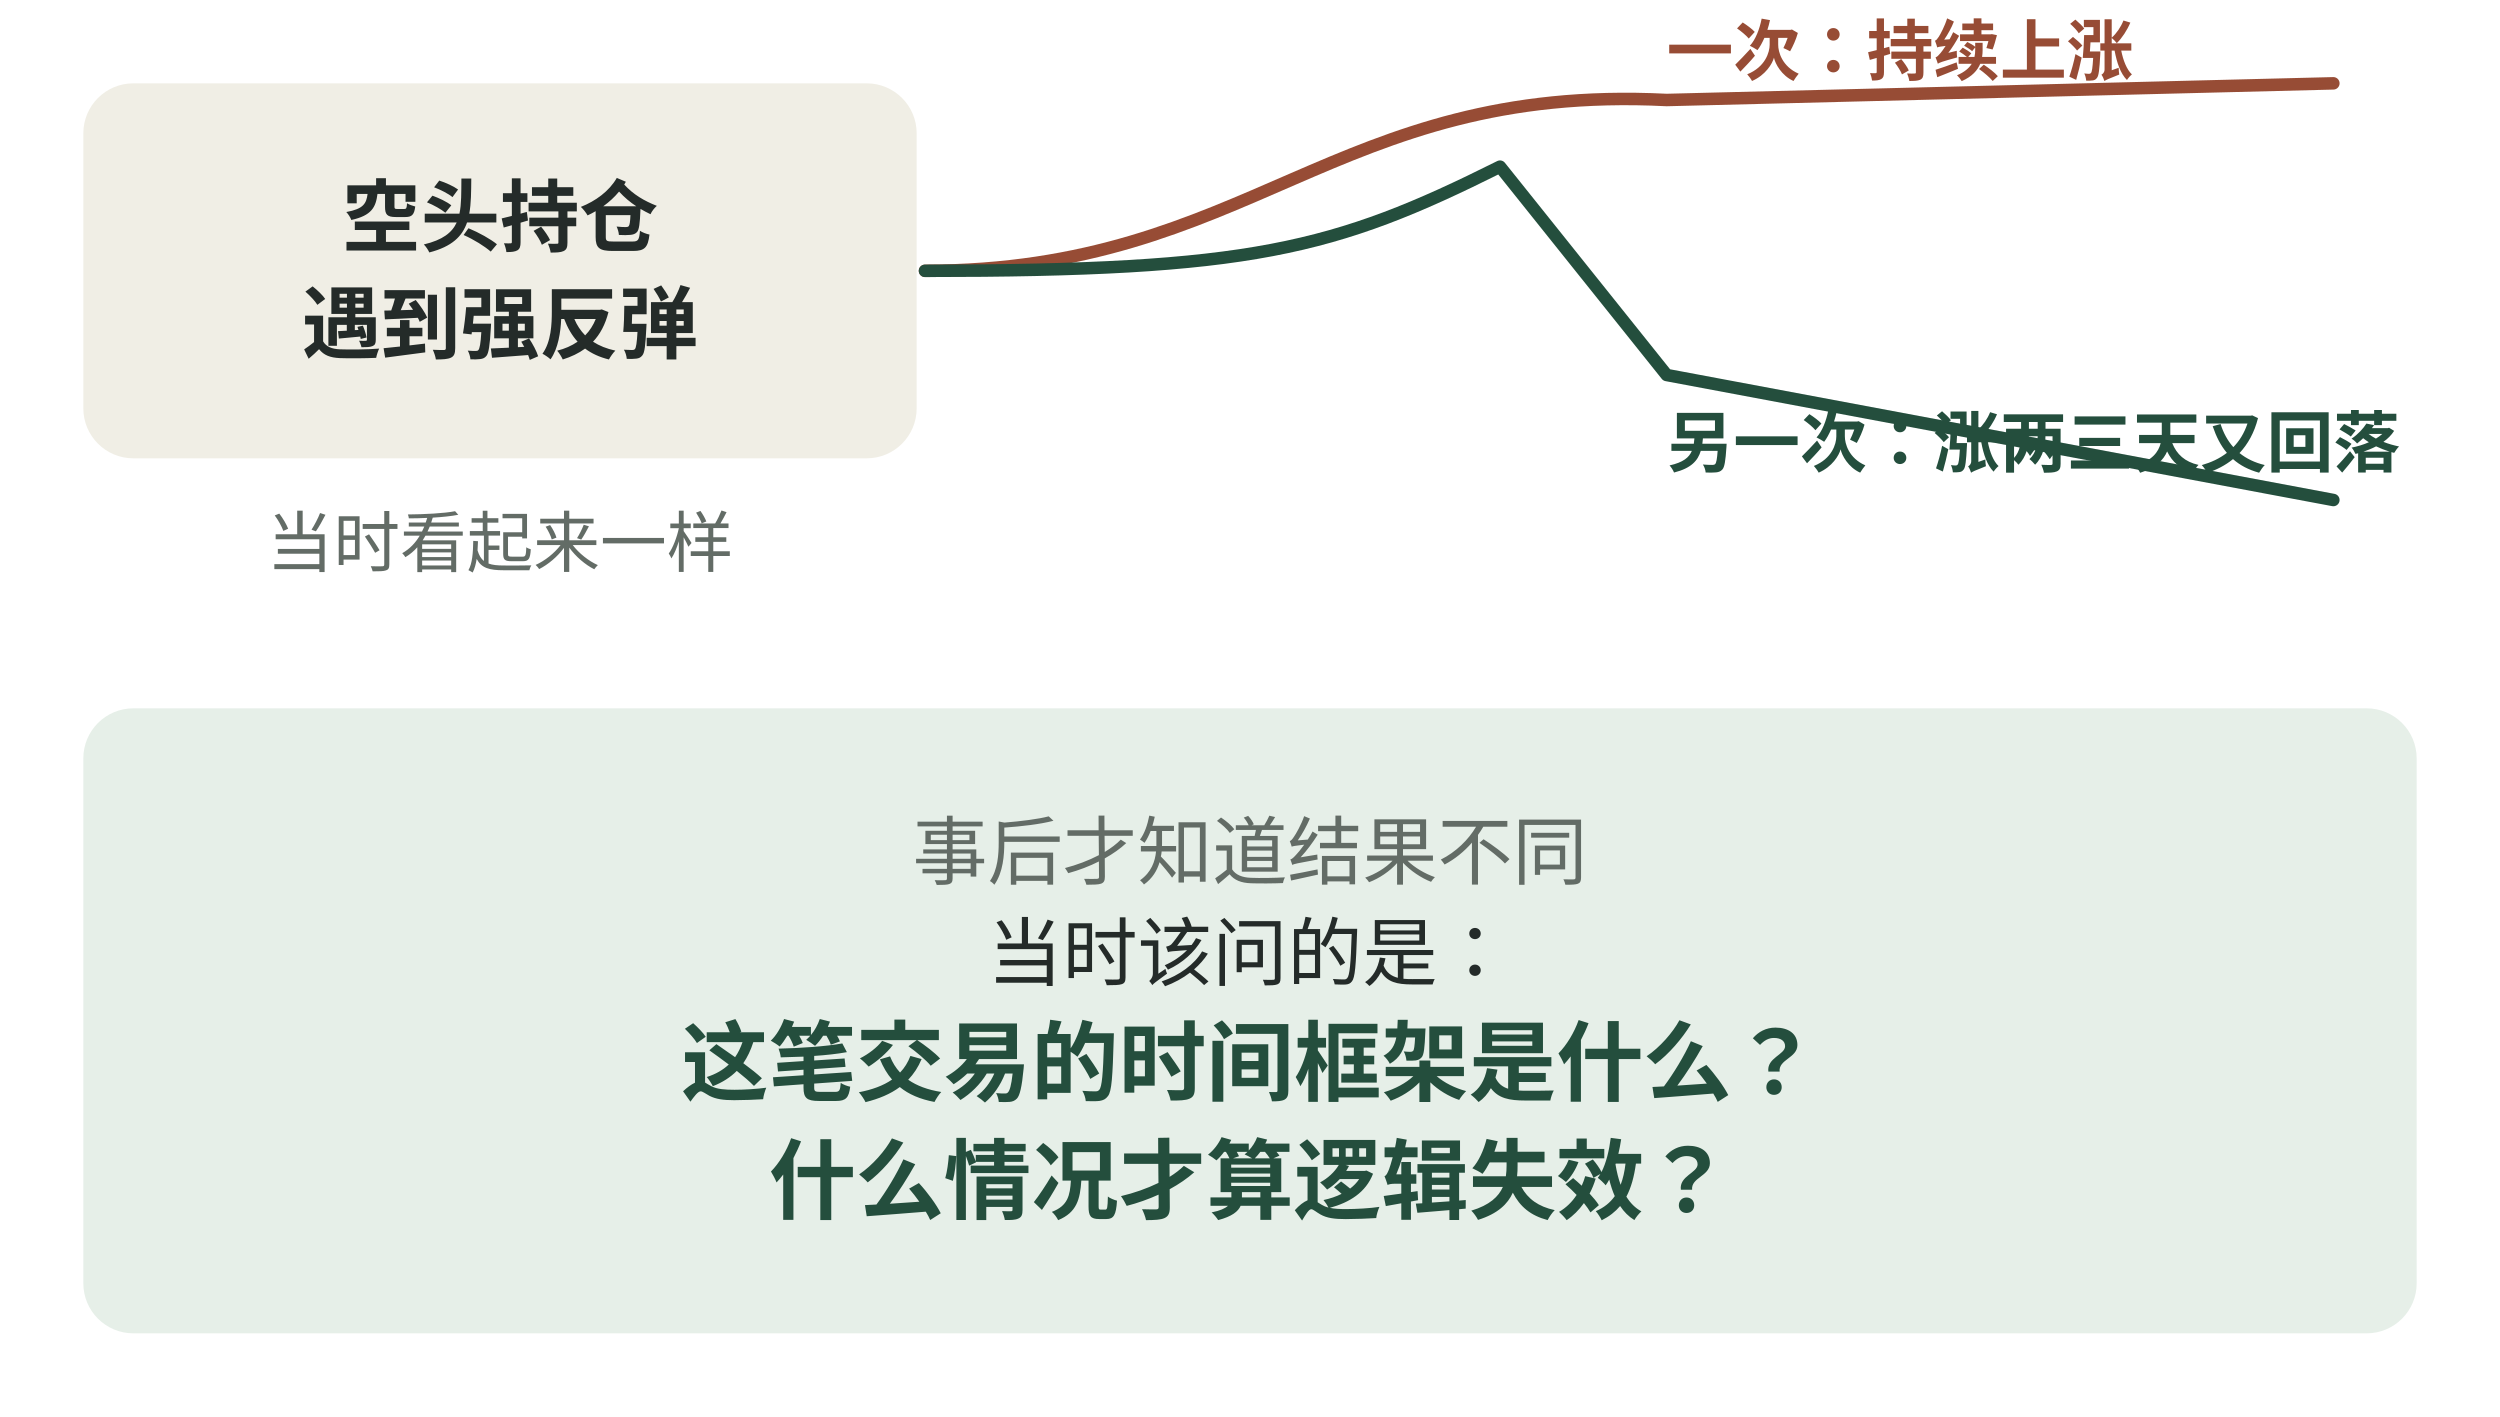
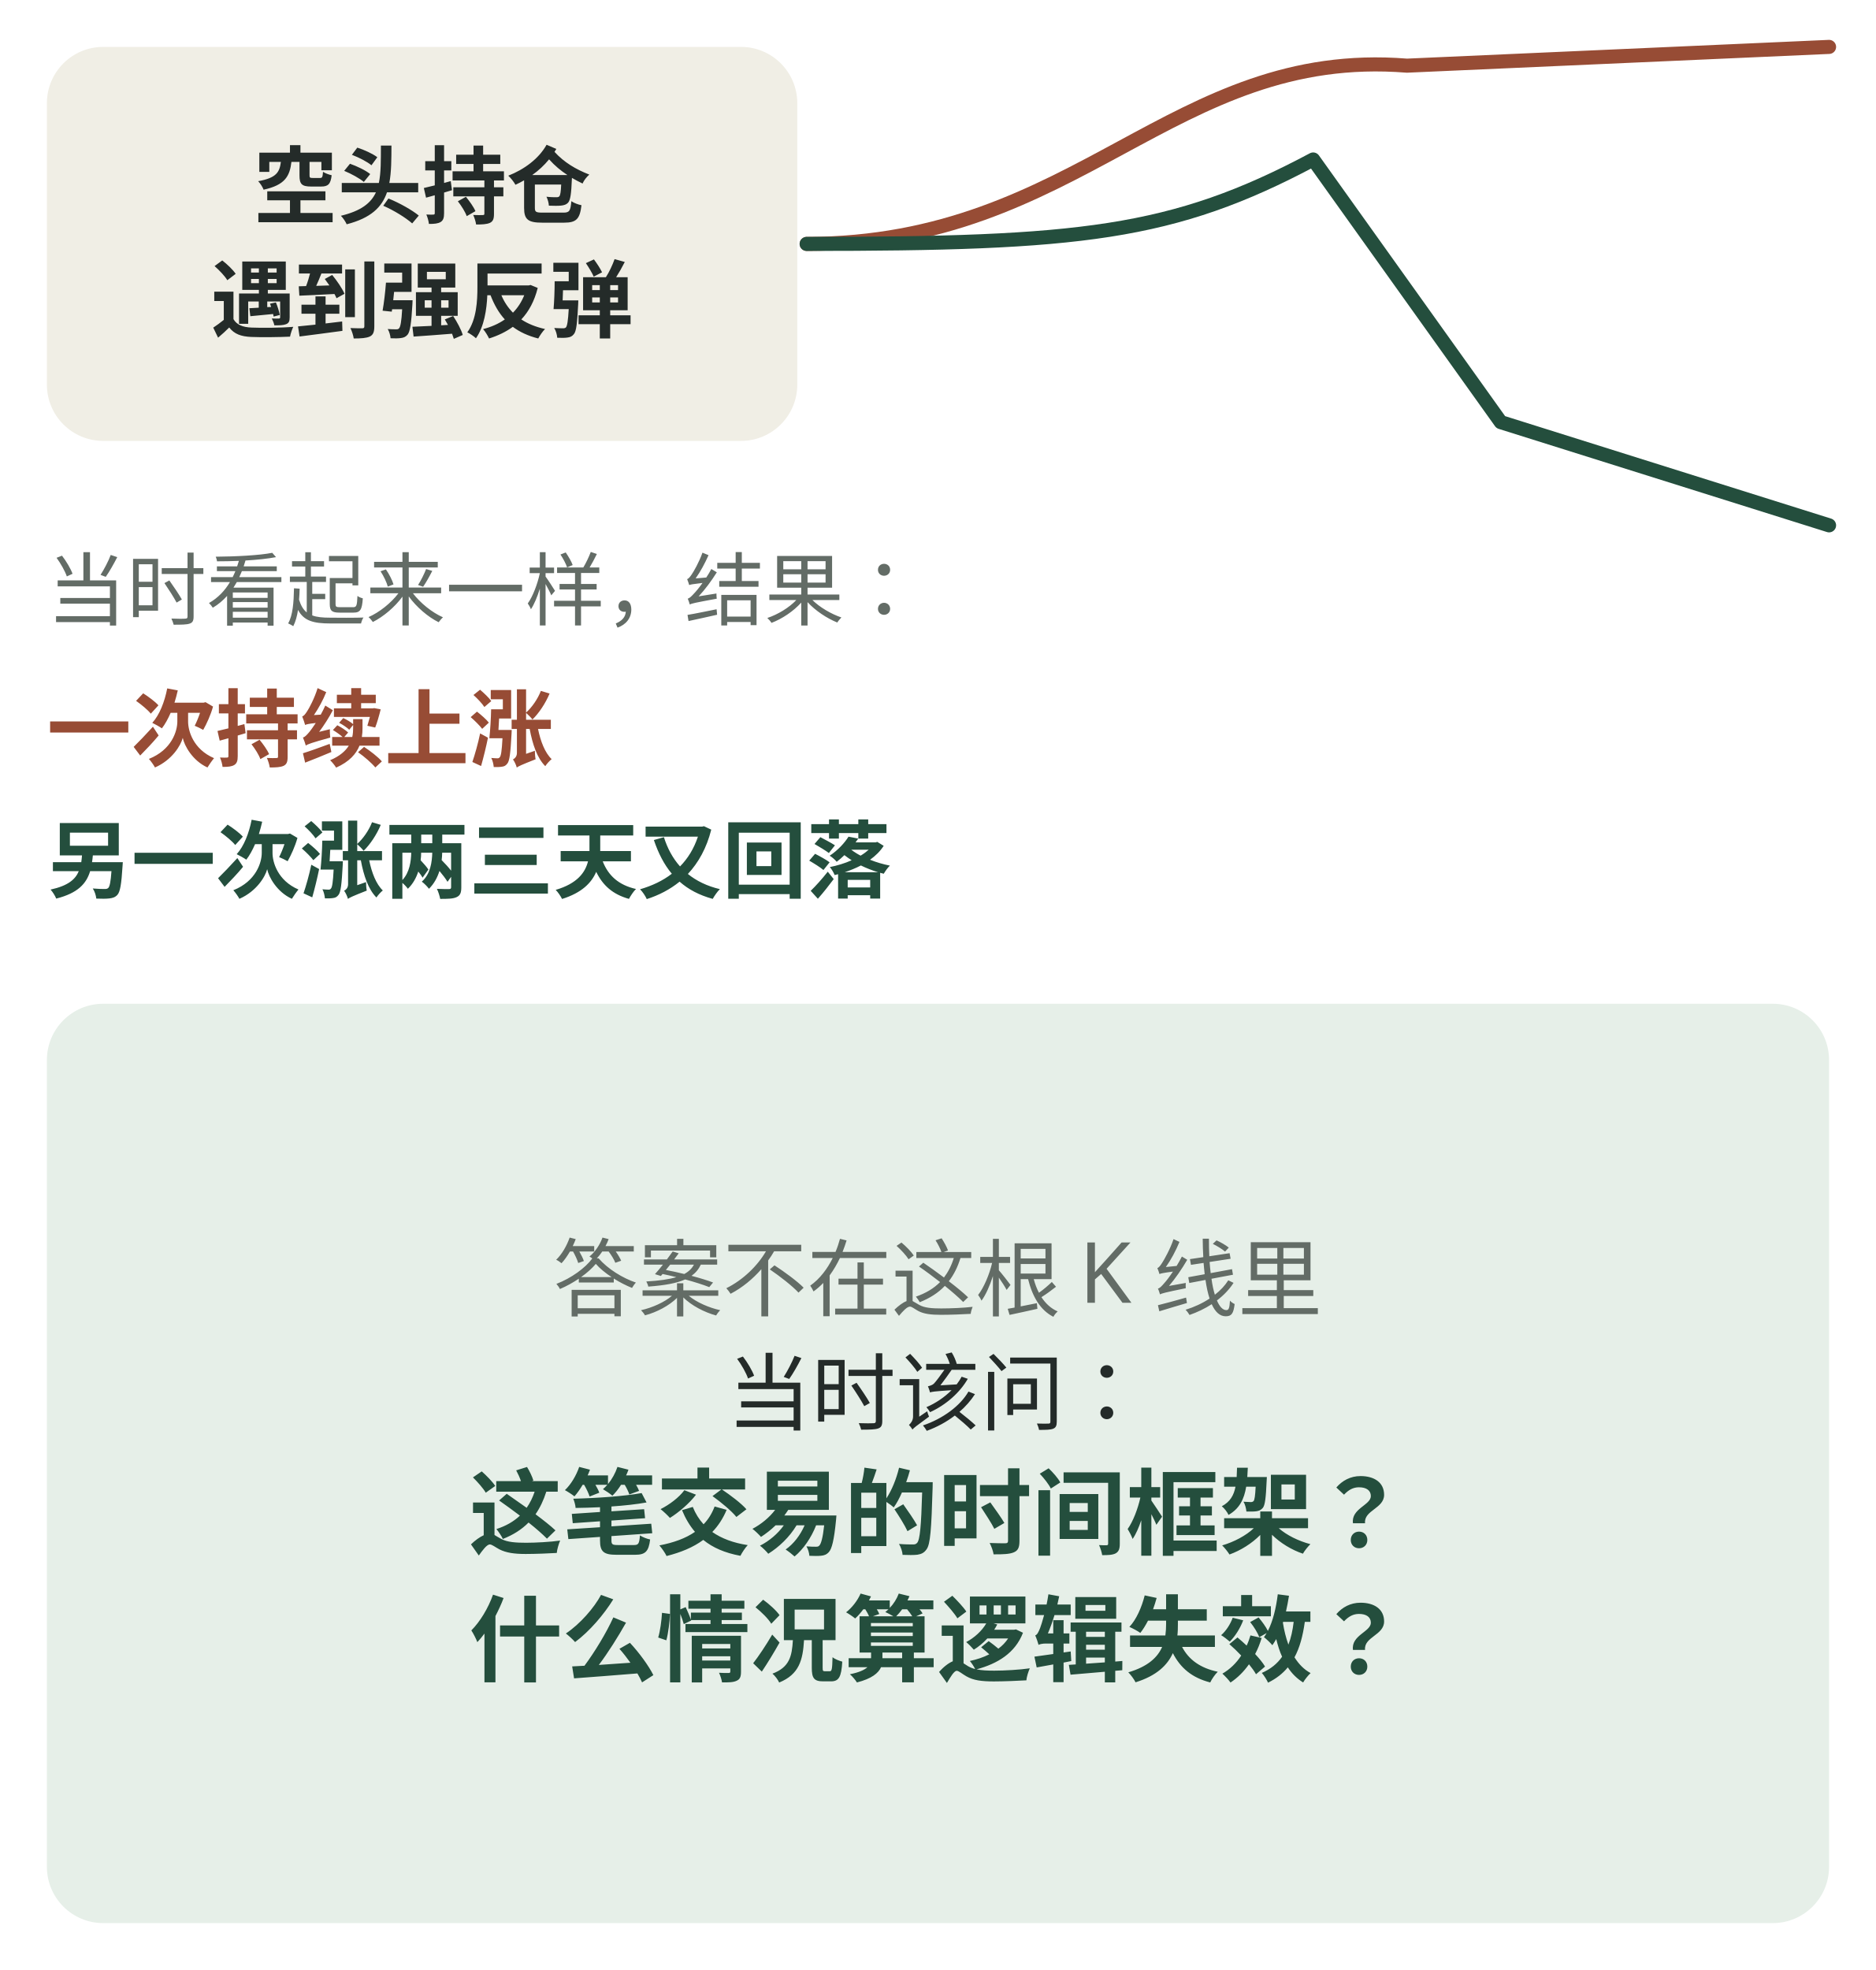
- <svg xmlns="http://www.w3.org/2000/svg" viewBox="0 0 600 340" font-family="PingFang SC, Hiragino Sans GB, Microsoft YaHei, sans-serif" role="img">
+ <svg xmlns="http://www.w3.org/2000/svg" viewBox="0 0 400 420" font-family="PingFang SC, Hiragino Sans GB, Microsoft YaHei, sans-serif" role="img">
  <defs>
    <marker id="m" viewBox="0 0 10 10" refX="8" refY="5" markerWidth="5" markerHeight="5" orient="auto-start-reverse">
      <path d="M0 0L10 5L0 10z" fill="#636c66" />
    </marker>
    <marker id="g" viewBox="0 0 10 10" refX="8" refY="5" markerWidth="5" markerHeight="5" orient="auto-start-reverse">
      <path d="M0 0L10 5L0 10z" fill="#244e3d" />
    </marker>
    <marker id="r" viewBox="0 0 10 10" refX="8" refY="5" markerWidth="5" markerHeight="5" orient="auto-start-reverse">
      <path d="M0 0L10 5L0 10z" fill="#974c35" />
    </marker>
    <marker id="p" viewBox="0 0 10 10" refX="8" refY="5" markerWidth="5" markerHeight="5" orient="auto-start-reverse">
      <path d="M0 0L10 5L0 10z" fill="#5a4775" />
    </marker>
  </defs>
-   <rect x="20" y="20" width="200" height="90" rx="12" fill="#f0eee5" />
-   <text x="120.0" y="58.92" font-size="19" fill="#242b29" text-anchor="middle" font-weight="700">空头持仓</text>
-   <text x="120.0" y="84.57" font-size="19" fill="#242b29" text-anchor="middle" font-weight="700">遇到强反弹</text>
-   <text x="120" y="136" font-size="16" fill="#636c66" text-anchor="middle">当时看起来一样</text>
-   <path d="M222 65 C 300 65, 320 20, 400 24 L 560 20" stroke="#974c35" stroke-width="3" fill="none" stroke-linecap="round" stroke-linejoin="round" />
-   <path d="M222 65 C 300 65, 320 60, 360 40 L 400 90 L 560 120" stroke="#244e3d" stroke-width="3" fill="none" stroke-linecap="round" stroke-linejoin="round" />
-   <text x="400" y="18" font-size="16" fill="#974c35" text-anchor="start" font-weight="700">一次：持续上涨</text>
-   <text x="400" y="112" font-size="16" fill="#244e3d" text-anchor="start" font-weight="700">另一次：涨两三天又回落</text>
-   <rect x="20" y="170" width="560" height="150" rx="12" fill="#e6efe8" />
-   <text x="300.0" y="210.89" font-size="18" fill="#636c66" text-anchor="middle">事后才知道结果不同</text>
-   <text x="300.0" y="235.19" font-size="18" fill="#242b29" text-anchor="middle">当时该问的是：</text>
-   <text x="300.0" y="262.58" font-size="21" fill="#244e3d" text-anchor="middle" font-weight="700">这笔交易的时间框架是什么？</text>
-   <text x="300.0" y="290.93" font-size="21" fill="#244e3d" text-anchor="middle" font-weight="700">什么情况才算逻辑失效？</text>
+   <rect x="10" y="10" width="160" height="84" rx="12" fill="#f0eee5" />
+   <text x="90.0" y="46.24" font-size="18" fill="#242b29" text-anchor="middle" font-weight="700">空头持仓</text>
+   <text x="90.0" y="70.54" font-size="18" fill="#242b29" text-anchor="middle" font-weight="700">遇到强反弹</text>
+   <path d="M172 52 C 230 52, 250 10, 300 14 L 390 10" stroke="#974c35" stroke-width="3" fill="none" stroke-linecap="round" stroke-linejoin="round" />
+   <path d="M172 52 C 230 52, 250 50, 280 34 L 320 90 L 390 112" stroke="#244e3d" stroke-width="3" fill="none" stroke-linecap="round" stroke-linejoin="round" />
+   <text x="10" y="132" font-size="17" fill="#636c66" text-anchor="start">当时看起来一样，结果：</text>
+   <text x="10" y="162" font-size="18" fill="#974c35" text-anchor="start" font-weight="700">一次持续上涨</text>
+   <text x="10" y="190" font-size="18" fill="#244e3d" text-anchor="start" font-weight="700">另一次涨两三天又回落</text>
+   <rect x="10" y="214" width="380" height="196" rx="12" fill="#e6efe8" />
+   <text x="200.0" y="279.24" font-size="18" fill="#636c66" text-anchor="middle">答案不在这根 K 线里</text>
+   <text x="200.0" y="303.54" font-size="18" fill="#242b29" text-anchor="middle">当时该问：</text>
+   <text x="200.0" y="329.9" font-size="20" fill="#244e3d" text-anchor="middle" font-weight="700">这笔交易的时间框架？</text>
+   <text x="200.0" y="356.9" font-size="20" fill="#244e3d" text-anchor="middle" font-weight="700">什么情况算逻辑失效？</text>
</svg>
